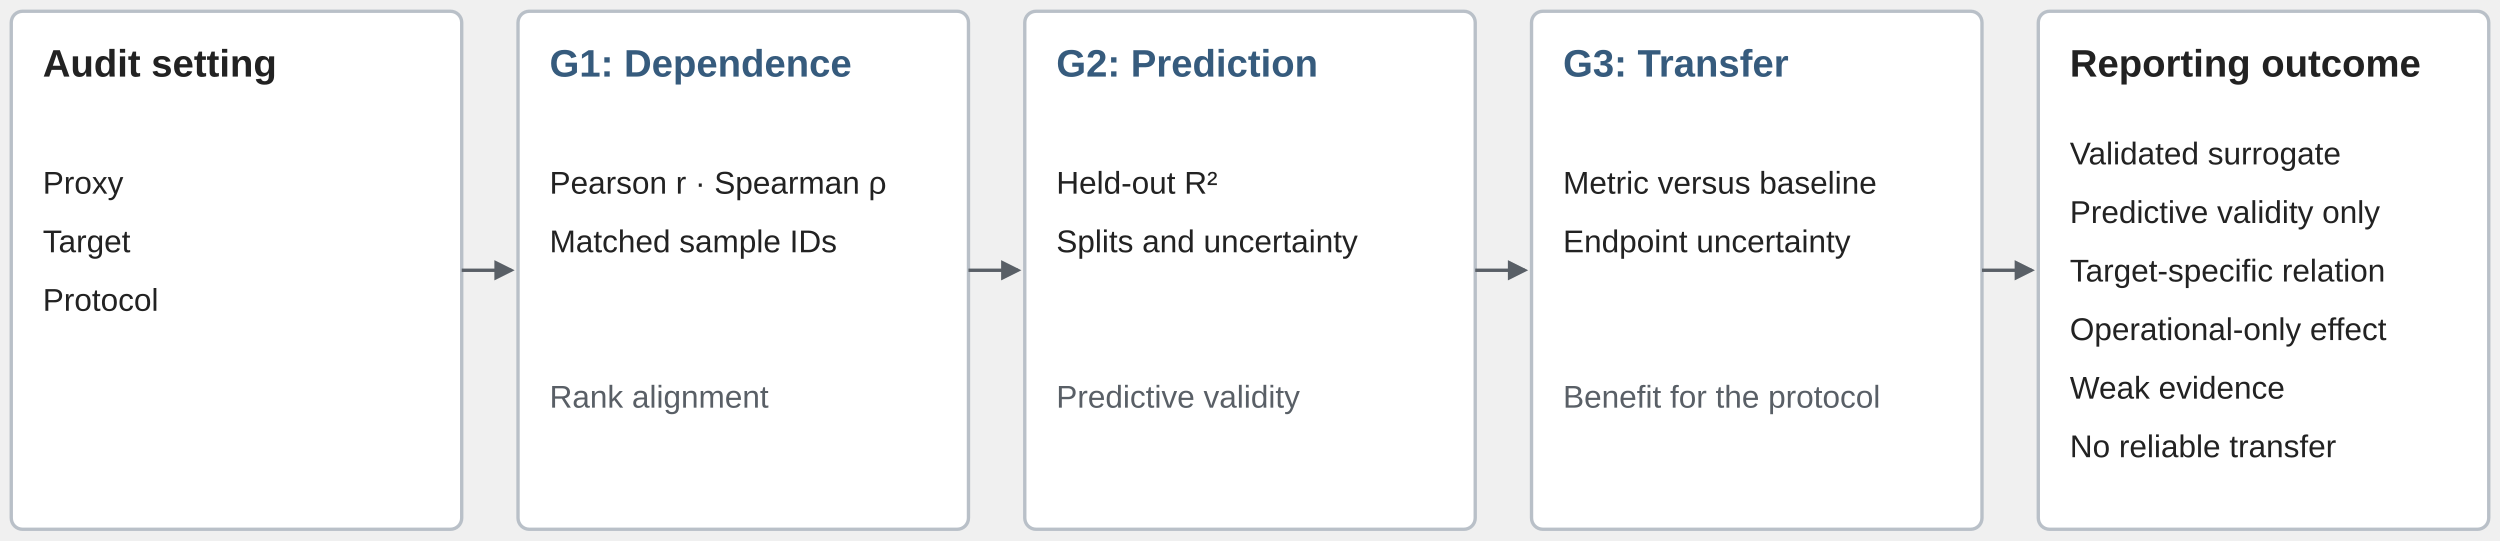
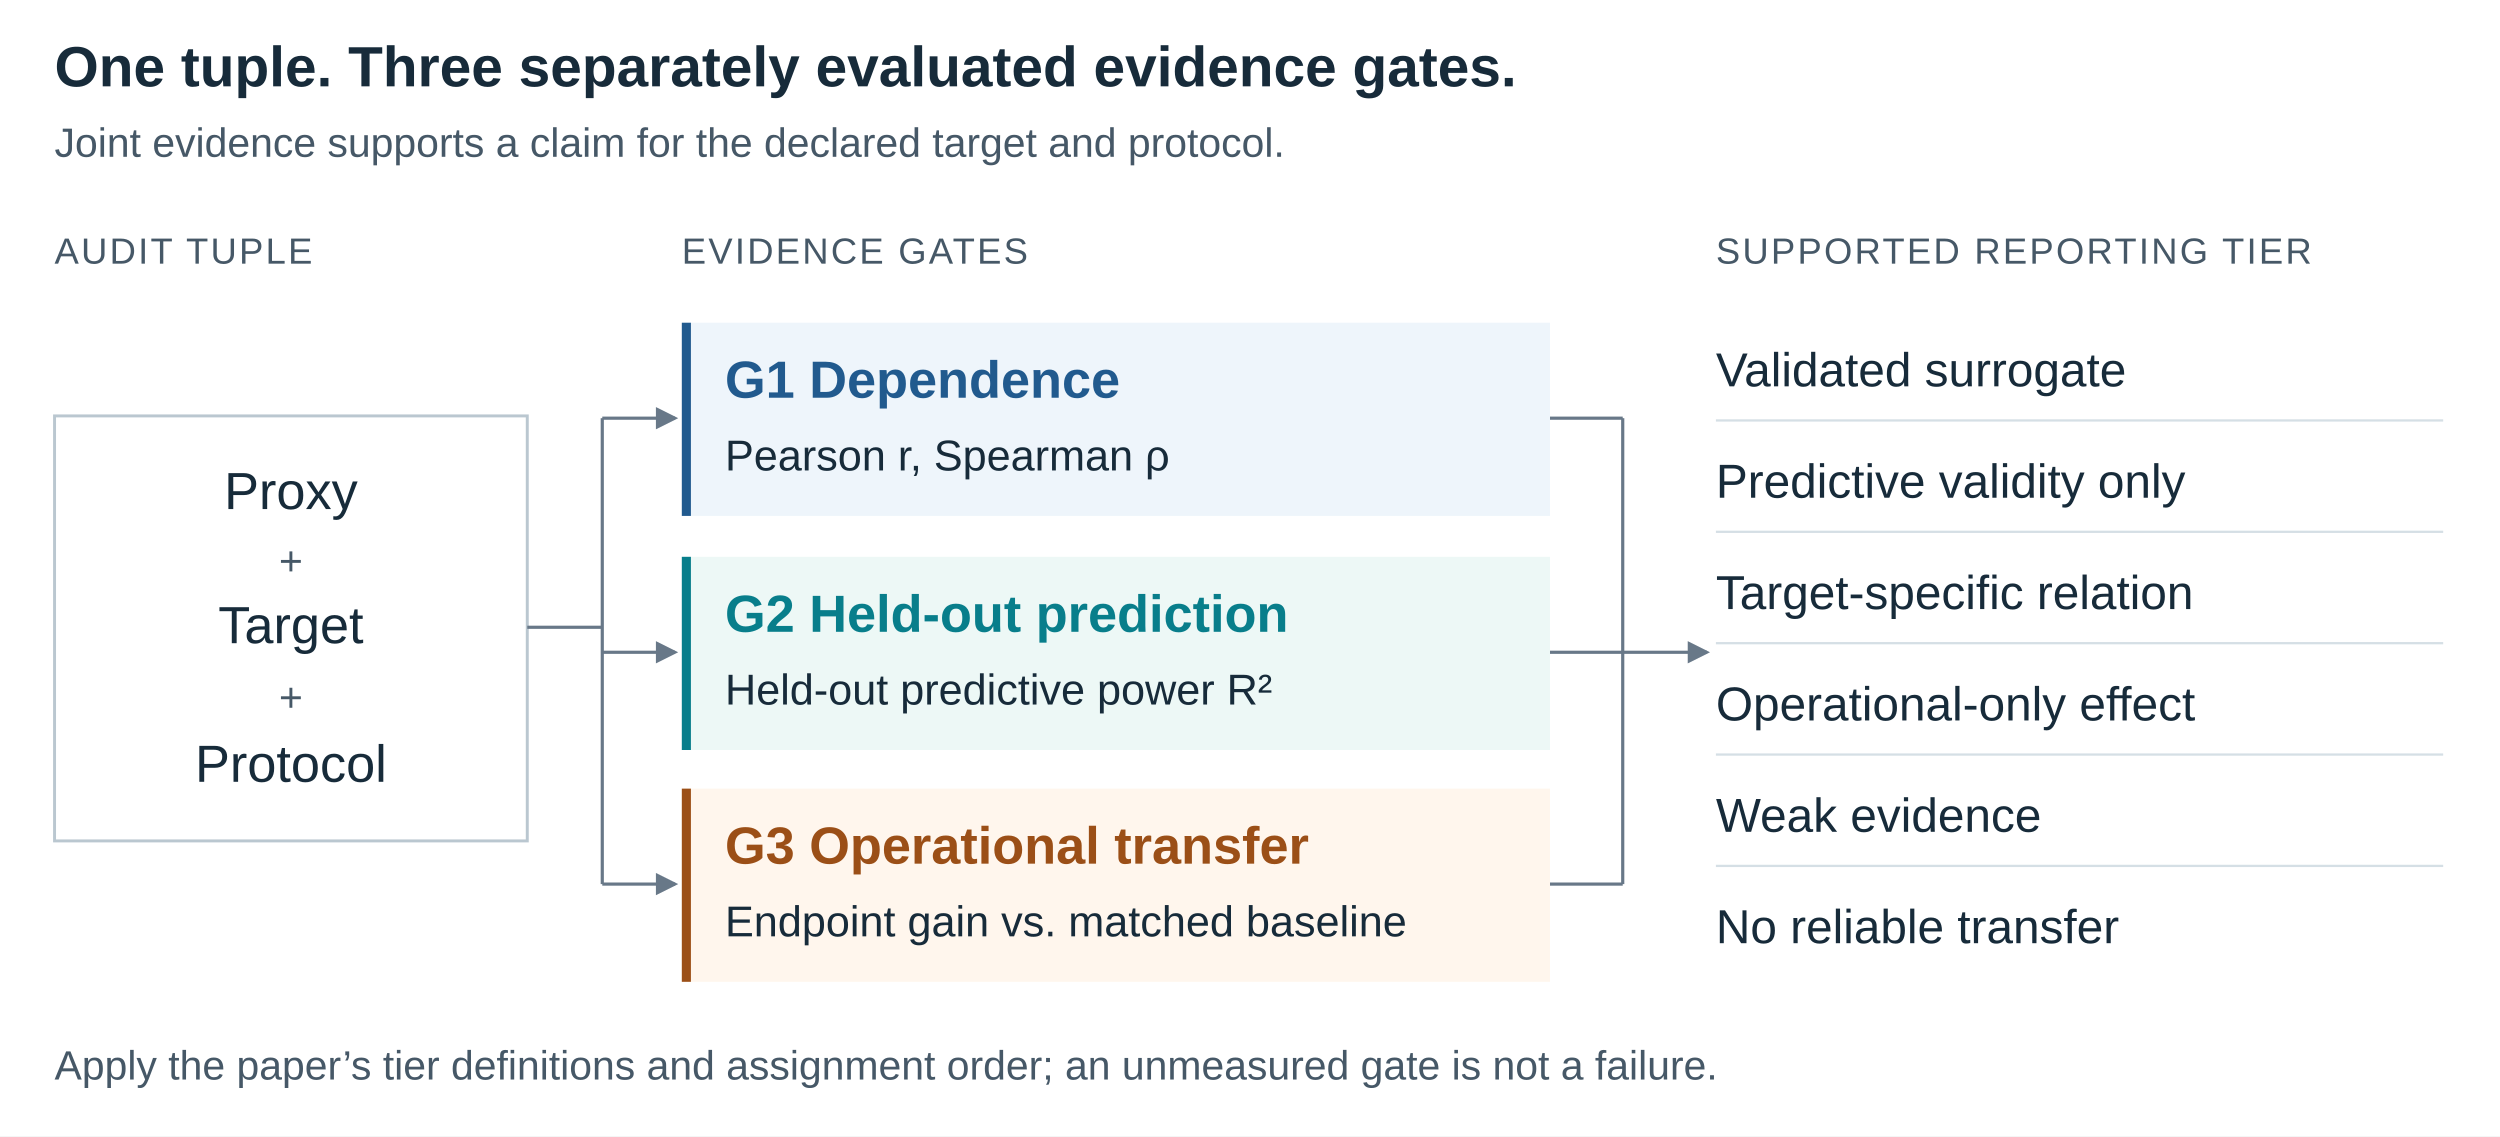
- <svg xmlns="http://www.w3.org/2000/svg" width="1110" height="240" viewBox="0 0 1110 240" role="img" aria-labelledby="title description">
+ <svg xmlns="http://www.w3.org/2000/svg" width="1100" height="500" viewBox="0 0 1100 500" role="img" aria-labelledby="title description">
  <defs>
-     <marker id="arrow" markerWidth="6" markerHeight="6" refX="5" refY="3" orient="auto">
-       <path d="M0 0L6 3L0 6" fill="#595f66" />
+     <marker id="arrow" markerWidth="7" markerHeight="7" refX="6" refY="3.5" orient="auto">
+       <path d="M0 0L7 3.5L0 7" fill="#687888" />
    </marker>
  </defs>
-   <g fill="white" stroke="#b9c0c8" stroke-width="1.5">
-     <rect x="5" y="5" width="200" height="230" rx="5" />
-     <rect x="230" y="5" width="200" height="230" rx="5" />
-     <rect x="455" y="5" width="200" height="230" rx="5" />
-     <rect x="680" y="5" width="200" height="230" rx="5" />
-     <rect x="905" y="5" width="200" height="230" rx="5" />
-   </g>
-   <g stroke="#595f66" stroke-width="1.5" marker-end="url(#arrow)">
-     <path d="M205 120H227" />
-     <path d="M430 120H452" />
-     <path d="M655 120H677" />
-     <path d="M880 120H902" />
-   </g>
-   <g font-family="Arial, sans-serif" fill="#222">
-     <g font-size="17" font-weight="bold">
-       <text x="19" y="34">Audit setting</text>
-       <text x="244" y="34" fill="#365b7d">G1: Dependence</text>
-       <text x="469" y="34" fill="#365b7d">G2: Prediction</text>
-       <text x="694" y="34" fill="#365b7d">G3: Transfer</text>
-       <text x="919" y="34">Reporting outcome</text>
+   <rect width="1100" height="500" fill="#fff" />
+   <g font-family="Arial, Helvetica, sans-serif" fill="#172b3a">
+     <text x="24" y="38" font-size="25" font-weight="600">One tuple. Three separately evaluated evidence gates.</text>
+     <text x="24" y="69" font-size="18" fill="#465867">Joint evidence supports a claim for the declared target and protocol.</text>
+     <g font-size="16" fill="#465867" letter-spacing="1">
+       <text x="24" y="116">AUDIT TUPLE</text>
+       <text x="300" y="116">EVIDENCE GATES</text>
+       <text x="755" y="116">SUPPORTED REPORTING TIER</text>
    </g>
-     <g font-size="14">
-       <text x="19" y="86">Proxy</text>
-       <text x="19" y="112">Target</text>
-       <text x="19" y="138">Protocol</text>
-       <text x="244" y="86">Pearson r · Spearman ρ</text>
-       <text x="244" y="112">Matched sample IDs</text>
-       <text x="244" y="181" fill="#595f66">Rank alignment</text>
-       <text x="469" y="86">Held-out R²</text>
-       <text x="469" y="112">Splits and uncertainty</text>
-       <text x="469" y="181" fill="#595f66">Predictive validity</text>
-       <text x="694" y="86">Metric versus baseline</text>
-       <text x="694" y="112">Endpoint uncertainty</text>
-       <text x="694" y="181" fill="#595f66">Benefit for the protocol</text>
-       <text x="919" y="73">Validated surrogate</text>
-       <text x="919" y="99">Predictive validity only</text>
-       <text x="919" y="125">Target-specific relation</text>
-       <text x="919" y="151">Operational-only effect</text>
-       <text x="919" y="177">Weak evidence</text>
-       <text x="919" y="203">No reliable transfer</text>
+     <rect x="24" y="183" width="208" height="187" fill="#fff" stroke="#bac7d0" stroke-width="1.3" />
+     <g text-anchor="middle" font-size="23">
+       <text x="128" y="224">Proxy</text>
+       <text x="128" y="253" font-size="18" fill="#465867">+</text>
+       <text x="128" y="283">Target</text>
+       <text x="128" y="313" font-size="18" fill="#465867">+</text>
+       <text x="128" y="344">Protocol</text>
    </g>
+     <g fill="none" stroke="#687888" stroke-width="1.4">
+       <path d="M232 276H265M265 184V389" />
+       <path d="M265 184H297" marker-end="url(#arrow)" />
+       <path d="M265 287H297" marker-end="url(#arrow)" />
+       <path d="M265 389H297" marker-end="url(#arrow)" />
+       <path d="M682 184H714M682 287H714M682 389H714M714 184V389" />
+       <path d="M714 287H751" marker-end="url(#arrow)" />
+     </g>
+     <rect x="300" y="142" width="382" height="85" fill="#eef5fb" />
+     <rect x="300" y="142" width="4" height="85" fill="#215a8e" />
+     <text x="319" y="175" font-size="23" fill="#215a8e" font-weight="600">G1  Dependence</text>
+     <text x="319" y="207" font-size="19">Pearson r, Spearman ρ</text>
+     <rect x="300" y="245" width="382" height="85" fill="#edf8f6" />
+     <rect x="300" y="245" width="4" height="85" fill="#087e8b" />
+     <text x="319" y="278" font-size="23" fill="#087e8b" font-weight="600">G2  Held-out prediction</text>
+     <text x="319" y="310" font-size="19">Held-out predictive power R²</text>
+     <rect x="300" y="347" width="382" height="85" fill="#fff6ed" />
+     <rect x="300" y="347" width="4" height="85" fill="#9b4f17" />
+     <text x="319" y="380" font-size="23" fill="#9b4f17" font-weight="600">G3  Operational transfer</text>
+     <text x="319" y="412" font-size="19">Endpoint gain vs. matched baseline</text>
+     <g font-size="21">
+       <text x="755" y="170">Validated surrogate</text>
+       <text x="755" y="219">Predictive validity only</text>
+       <text x="755" y="268">Target-specific relation</text>
+       <text x="755" y="317">Operational-only effect</text>
+       <text x="755" y="366">Weak evidence</text>
+       <text x="755" y="415">No reliable transfer</text>
+     </g>
+     <g stroke="#d5dfe5" stroke-width="1">
+       <path d="M755 185H1075M755 234H1075M755 283H1075M755 332H1075M755 381H1075" />
+     </g>
+     <text x="24" y="475" font-size="18" fill="#465867">Apply the paper’s tier definitions and assignment order; an unmeasured gate is not a failure.</text>
  </g>
</svg>
